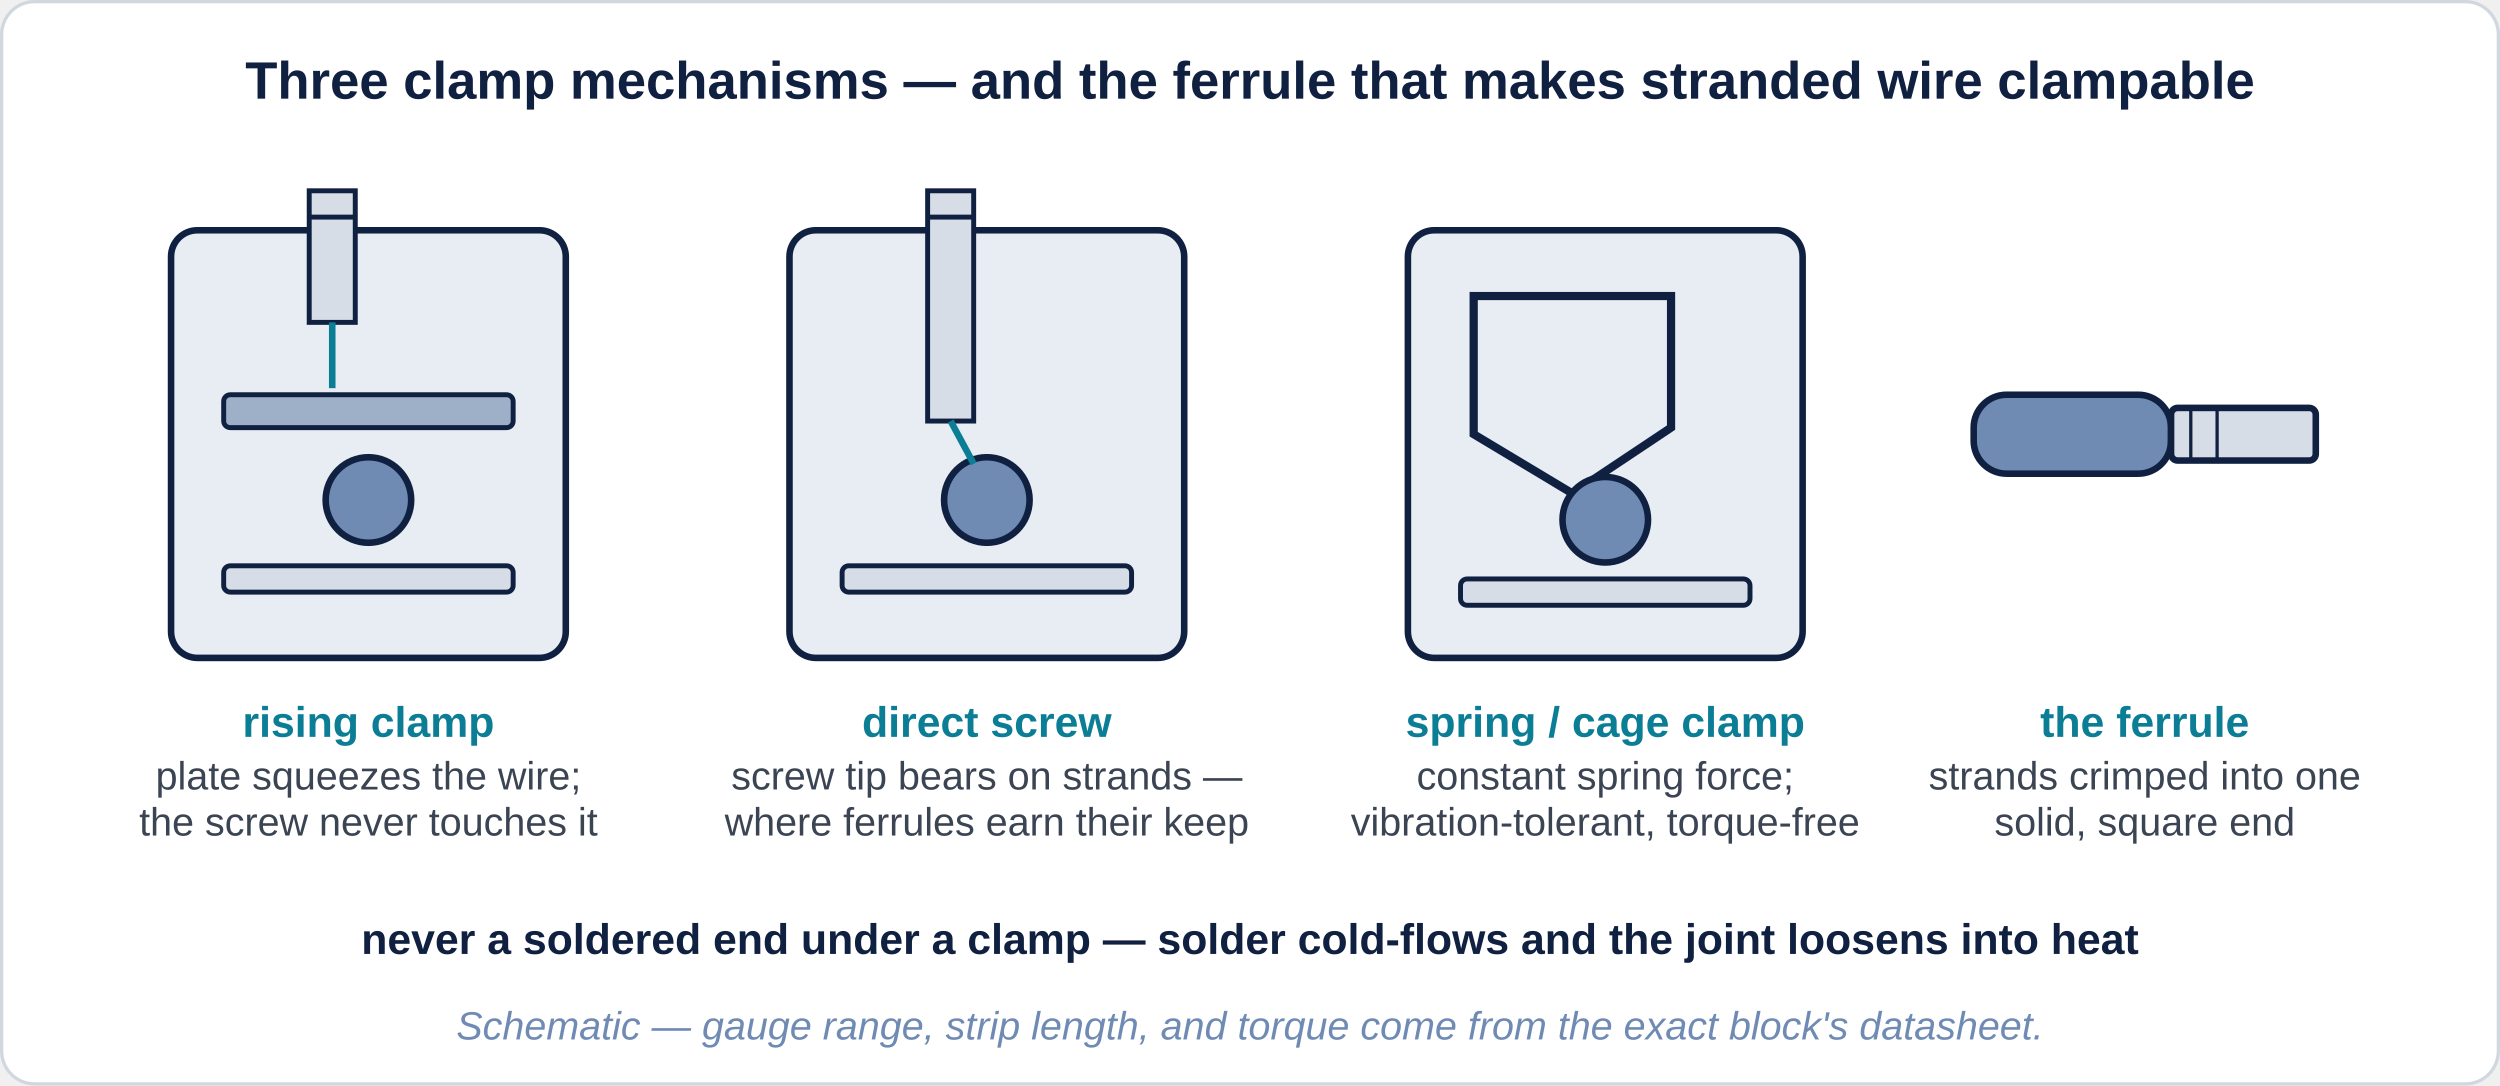
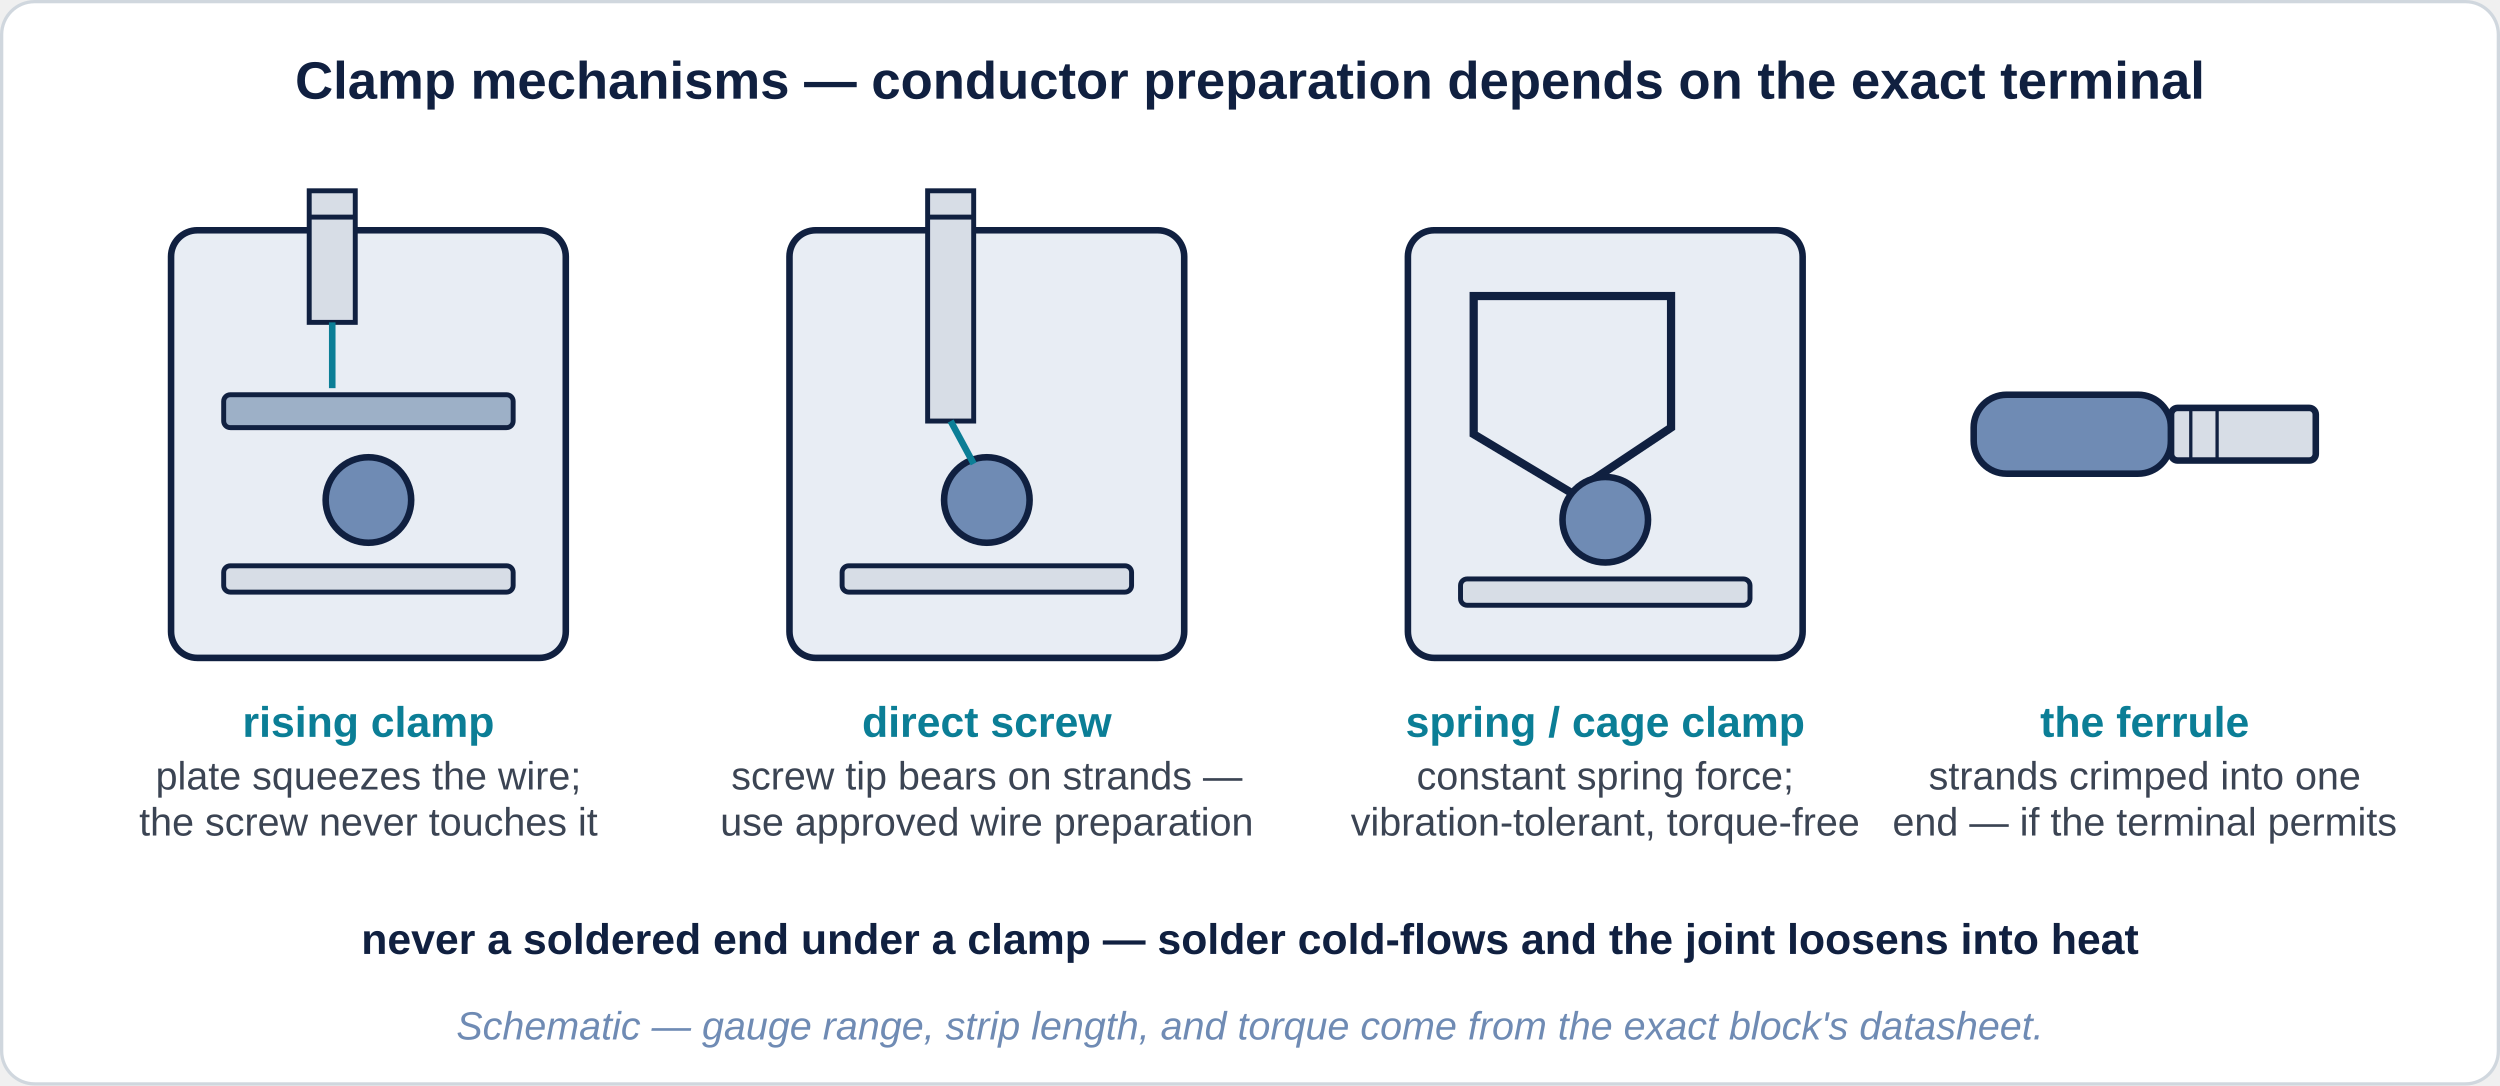
<svg xmlns="http://www.w3.org/2000/svg" viewBox="0 0 760 330" width="760" height="330" font-family="Arial, Helvetica, sans-serif">
  <rect x="0.5" y="0.5" width="759" height="329" rx="10" fill="#ffffff" stroke="#d0d7de" />
-   <text x="380" y="30" text-anchor="middle" font-size="16" font-weight="bold" fill="#102040">Three clamp mechanisms — and the ferrule that makes stranded wire clampable</text>
+   <text x="380" y="30" text-anchor="middle" font-size="16" font-weight="bold" fill="#102040">Clamp mechanisms — conductor preparation depends on the exact terminal</text>
  <rect x="52" y="70" width="120" height="130" rx="8" fill="#e8edf4" stroke="#102040" stroke-width="2" />
  <rect x="94" y="58" width="14" height="40" fill="#d7dde6" stroke="#102040" stroke-width="1.5" />
  <line x1="94" y1="66" x2="108" y2="66" stroke="#102040" stroke-width="1.5" />
  <rect x="68" y="120" width="88" height="10" rx="2" fill="#9db0c7" stroke="#102040" stroke-width="1.5" />
  <circle cx="112" cy="152" r="13" fill="#6f8bb4" stroke="#102040" stroke-width="2" />
  <rect x="68" y="172" width="88" height="8" rx="2" fill="#d7dde6" stroke="#102040" stroke-width="1.5" />
  <line x1="101" y1="98" x2="101" y2="118" stroke="#0b7e96" stroke-width="2" marker-end="none" />
  <text x="112" y="224" text-anchor="middle" font-size="13" font-weight="bold" fill="#0b7e96">rising clamp</text>
  <text x="112" y="240" text-anchor="middle" font-size="12" fill="#3b4453">plate squeezes the wire;</text>
  <text x="112" y="254" text-anchor="middle" font-size="12" fill="#3b4453">the screw never touches it</text>
  <rect x="240" y="70" width="120" height="130" rx="8" fill="#e8edf4" stroke="#102040" stroke-width="2" />
  <rect x="282" y="58" width="14" height="70" fill="#d7dde6" stroke="#102040" stroke-width="1.5" />
  <line x1="282" y1="66" x2="296" y2="66" stroke="#102040" stroke-width="1.5" />
  <circle cx="300" cy="152" r="13" fill="#6f8bb4" stroke="#102040" stroke-width="2" />
  <rect x="256" y="172" width="88" height="8" rx="2" fill="#d7dde6" stroke="#102040" stroke-width="1.5" />
  <line x1="289" y1="128" x2="296" y2="141" stroke="#0b7e96" stroke-width="2" />
  <text x="300" y="224" text-anchor="middle" font-size="13" font-weight="bold" fill="#0b7e96">direct screw</text>
  <text x="300" y="240" text-anchor="middle" font-size="12" fill="#3b4453">screw tip bears on strands —</text>
-   <text x="300" y="254" text-anchor="middle" font-size="12" fill="#3b4453">where ferrules earn their keep</text>
+   <text x="300" y="254" text-anchor="middle" font-size="12" fill="#3b4453">use approved wire preparation</text>
  <rect x="428" y="70" width="120" height="130" rx="8" fill="#e8edf4" stroke="#102040" stroke-width="2" />
  <path d="M 448 90 L 508 90 L 508 130 L 478 150 L 448 132 Z" fill="none" stroke="#102040" stroke-width="2.5" />
  <circle cx="488" cy="158" r="13" fill="#6f8bb4" stroke="#102040" stroke-width="2" />
  <rect x="444" y="176" width="88" height="8" rx="2" fill="#d7dde6" stroke="#102040" stroke-width="1.5" />
  <text x="488" y="224" text-anchor="middle" font-size="13" font-weight="bold" fill="#0b7e96">spring / cage clamp</text>
  <text x="488" y="240" text-anchor="middle" font-size="12" fill="#3b4453">constant spring force;</text>
  <text x="488" y="254" text-anchor="middle" font-size="12" fill="#3b4453">vibration-tolerant, torque-free</text>
  <rect x="600" y="120" width="60" height="24" rx="10" fill="#6f8bb4" stroke="#102040" stroke-width="2" />
  <rect x="660" y="124" width="44" height="16" rx="2" fill="#d7dde6" stroke="#102040" stroke-width="2" />
  <line x1="666" y1="124" x2="666" y2="140" stroke="#102040" stroke-width="1" />
  <line x1="674" y1="124" x2="674" y2="140" stroke="#102040" stroke-width="1" />
  <text x="652" y="224" text-anchor="middle" font-size="13" font-weight="bold" fill="#0b7e96">the ferrule</text>
  <text x="652" y="240" text-anchor="middle" font-size="12" fill="#3b4453">strands crimped into one</text>
-   <text x="652" y="254" text-anchor="middle" font-size="12" fill="#3b4453">solid, square end</text>
+   <text x="652" y="254" text-anchor="middle" font-size="12" fill="#3b4453">end — if the terminal permits</text>
  <text x="380" y="290" text-anchor="middle" font-size="13" font-weight="bold" fill="#102040">never a soldered end under a clamp — solder cold-flows and the joint loosens into heat</text>
  <text x="380" y="316" text-anchor="middle" font-size="12" font-style="italic" fill="#6f8bb4">Schematic — gauge range, strip length, and torque come from the exact block's datasheet.</text>
</svg>
